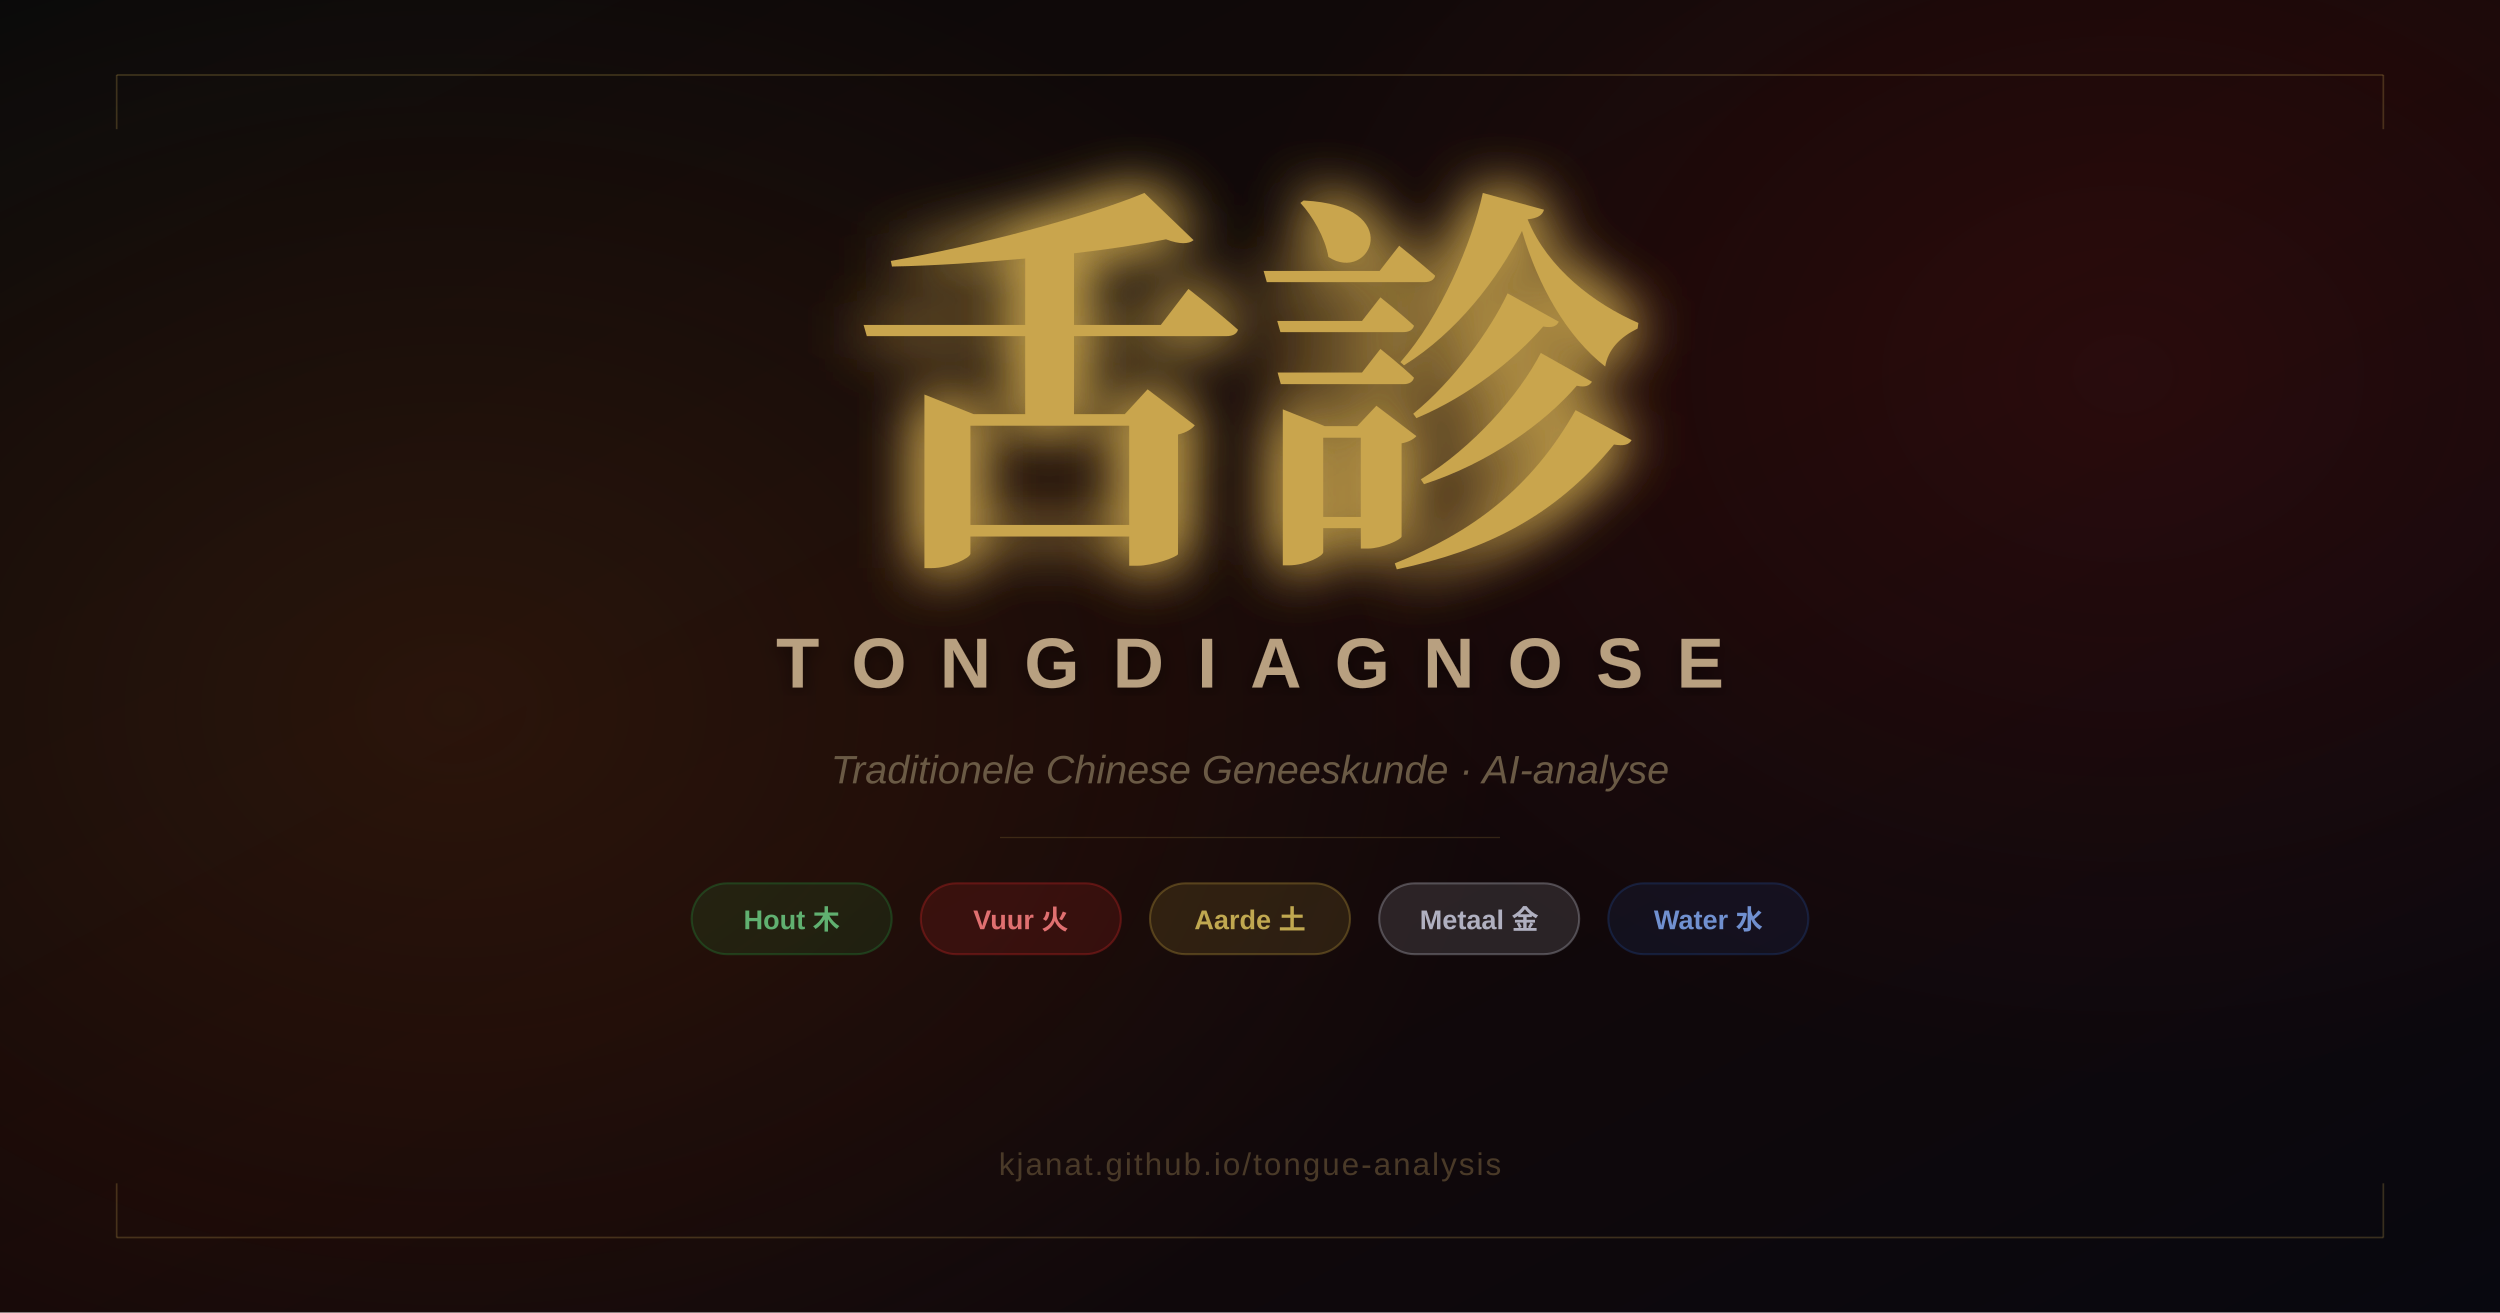
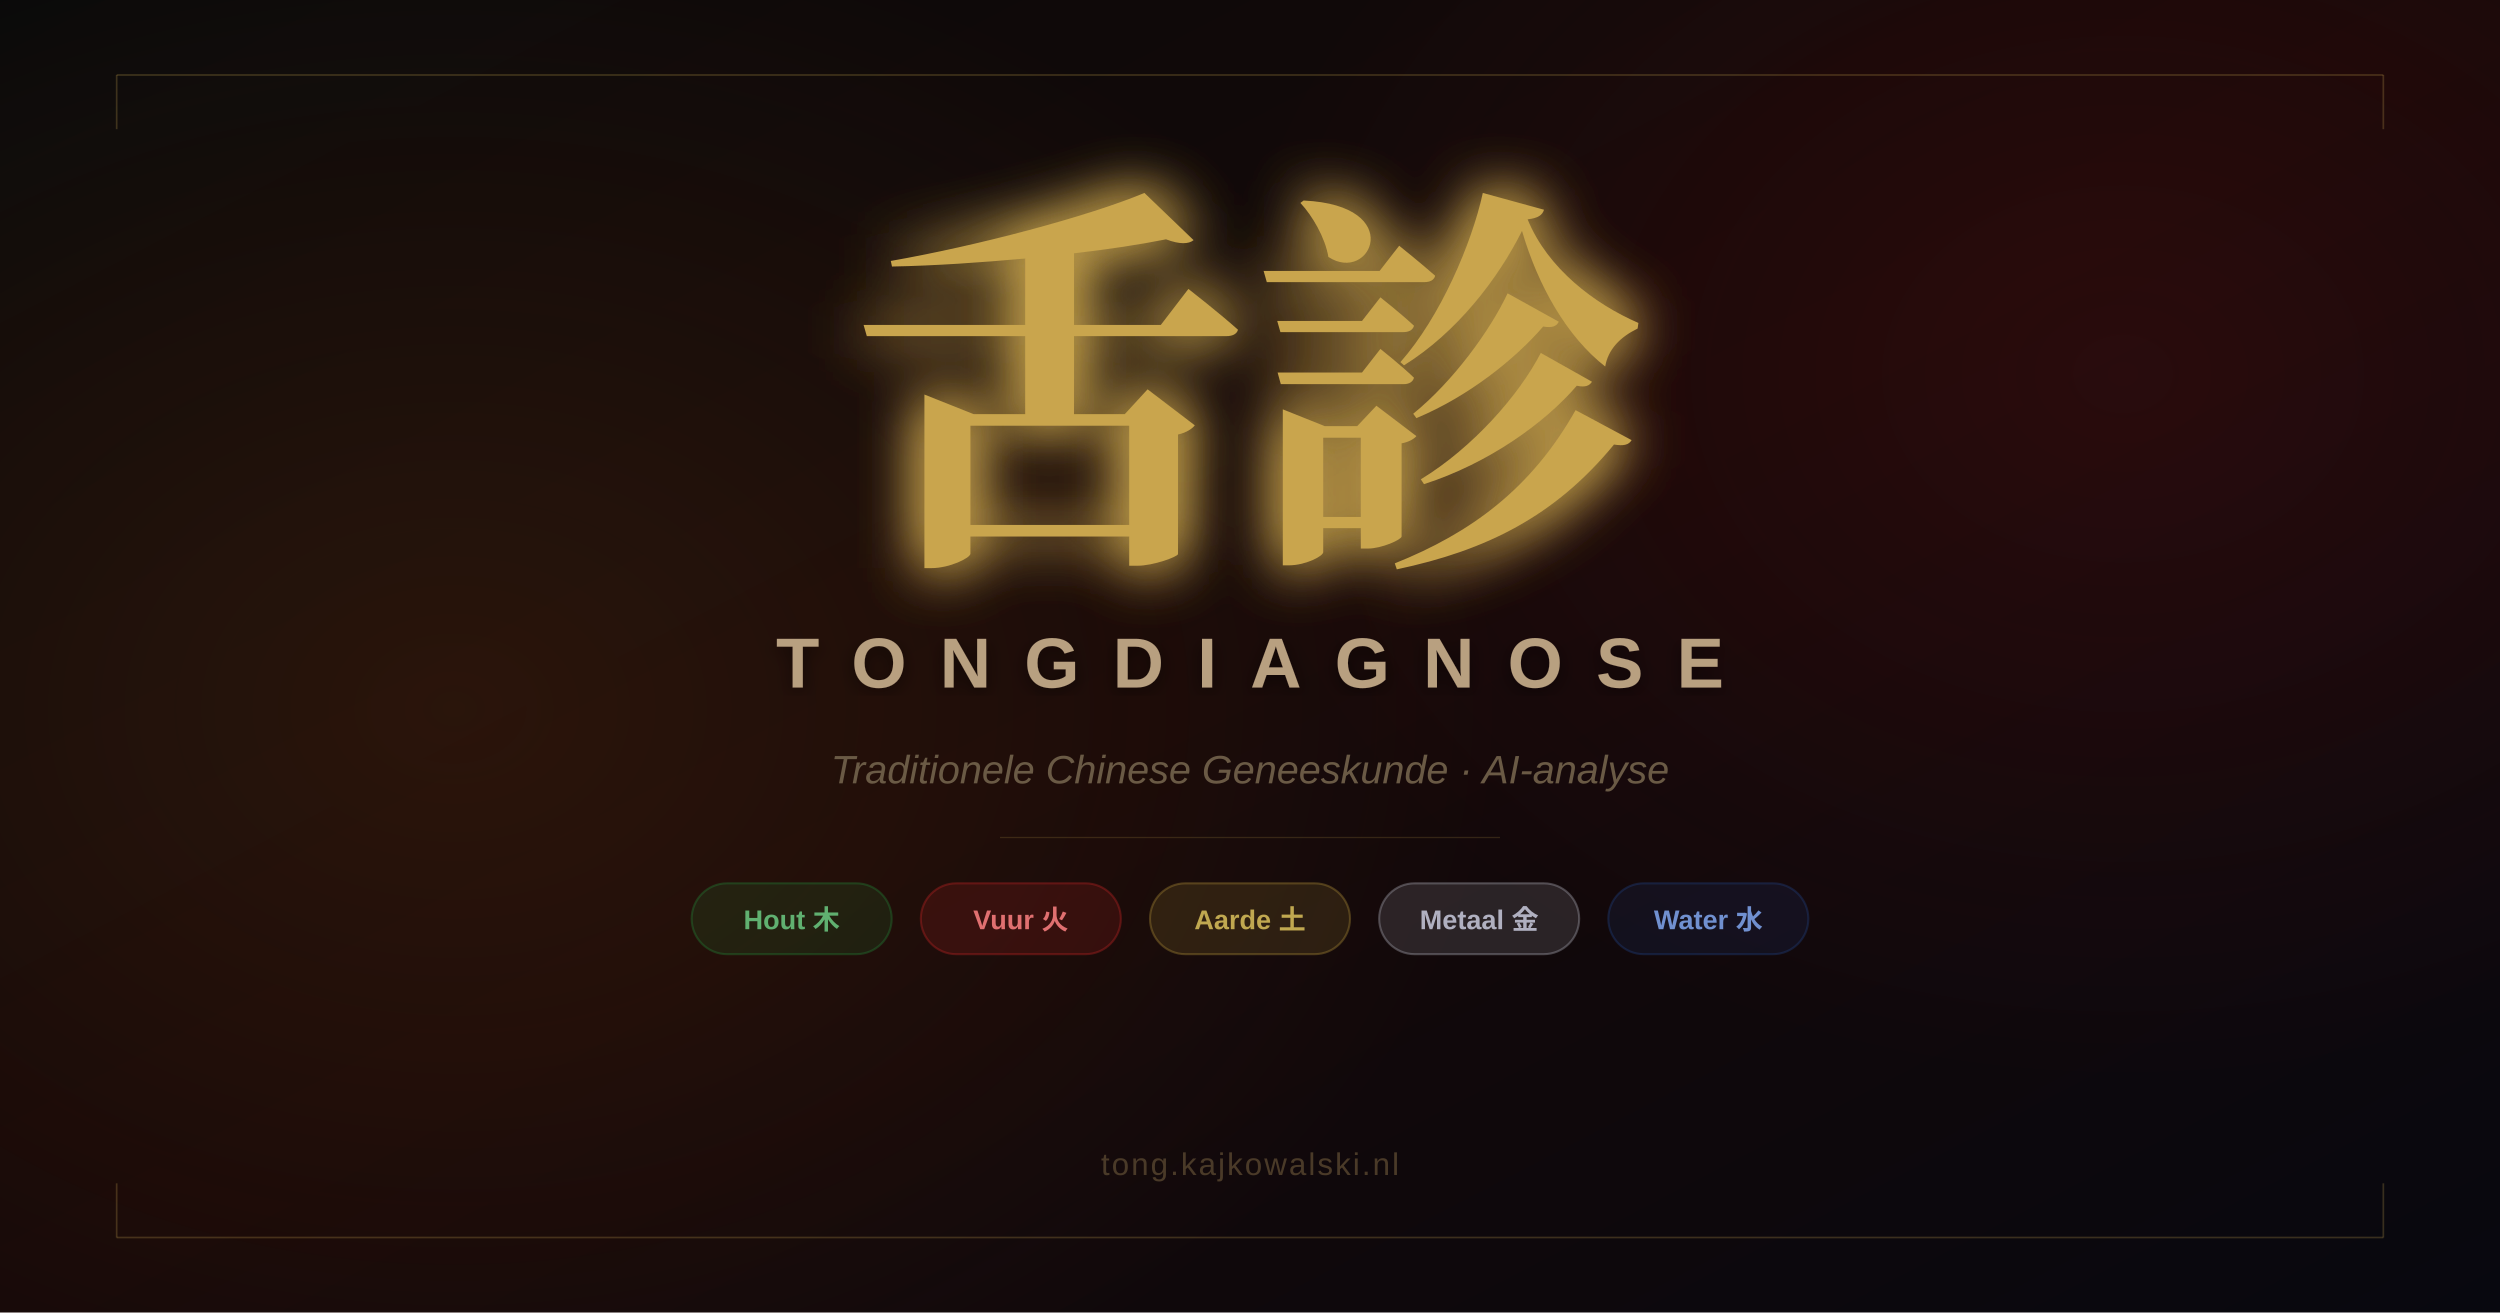
<svg xmlns="http://www.w3.org/2000/svg" width="1200" height="630" viewBox="0 0 1200 630">
  <defs>
    <linearGradient id="bg" x1="0" y1="0" x2="1" y2="1" gradientUnits="objectBoundingBox">
      <stop offset="0%" stop-color="#0a0a0a" />
      <stop offset="50%" stop-color="#150808" />
      <stop offset="100%" stop-color="#08080f" />
    </linearGradient>
    <radialGradient id="blob-amber" cx="50%" cy="50%" r="50%" gradientUnits="objectBoundingBox">
      <stop offset="0%" stop-color="#8b4513" stop-opacity="0.20" />
      <stop offset="100%" stop-color="#8b4513" stop-opacity="0" />
    </radialGradient>
    <radialGradient id="blob-crimson" cx="50%" cy="50%" r="50%" gradientUnits="objectBoundingBox">
      <stop offset="0%" stop-color="#b22222" stop-opacity="0.14" />
      <stop offset="100%" stop-color="#b22222" stop-opacity="0" />
    </radialGradient>
    <filter id="glow" x="-30%" y="-30%" width="160%" height="160%">
      <feGaussianBlur in="SourceGraphic" stdDeviation="14" result="blur" />
      <feMerge>
        <feMergeNode in="blur" />
        <feMergeNode in="blur" />
        <feMergeNode in="SourceGraphic" />
      </feMerge>
    </filter>
    <filter id="shadow" x="-5%" y="-5%" width="110%" height="120%">
      <feDropShadow dx="0" dy="2" stdDeviation="4" flood-color="#000" flood-opacity="0.5" />
    </filter>
  </defs>
  <rect width="1200" height="630" fill="url(#bg)" />
  <ellipse cx="220" cy="340" rx="500" ry="380" fill="url(#blob-amber)" />
  <ellipse cx="1020" cy="180" rx="440" ry="340" fill="url(#blob-crimson)" />
  <line x1="56" y1="36" x2="1144" y2="36" stroke="#c9a54e" stroke-width="0.8" opacity="0.25" />
  <line x1="56" y1="594" x2="1144" y2="594" stroke="#c9a54e" stroke-width="0.8" opacity="0.25" />
  <line x1="56" y1="36" x2="56" y2="62" stroke="#c9a54e" stroke-width="0.8" opacity="0.25" />
  <line x1="1144" y1="36" x2="1144" y2="62" stroke="#c9a54e" stroke-width="0.8" opacity="0.25" />
  <line x1="56" y1="594" x2="56" y2="568" stroke="#c9a54e" stroke-width="0.8" opacity="0.25" />
  <line x1="1144" y1="594" x2="1144" y2="568" stroke="#c9a54e" stroke-width="0.8" opacity="0.25" />
  <text x="600" y="256" font-family="Noto Serif CJK SC" font-weight="700" font-size="192" fill="#c9a54e" text-anchor="middle" filter="url(#glow)">舌診</text>
  <text x="600" y="330" font-family="Liberation Sans" font-weight="700" font-size="34" fill="#b8a080" text-anchor="middle" letter-spacing="16" filter="url(#shadow)">TONGDIAGNOSE</text>
  <text x="600" y="376" font-family="Liberation Sans" font-size="19" font-style="italic" fill="#6a5a45" text-anchor="middle">Traditionele Chinese Geneeskunde · AI-analyse</text>
  <line x1="480" y1="402" x2="720" y2="402" stroke="#c9a54e" stroke-width="0.6" opacity="0.18" />
  <rect x="332" y="424" width="96" height="34" rx="17" fill="#22783200" stroke="#22783266" stroke-width="1" />
  <rect x="332" y="424" width="96" height="34" rx="17" fill="#227832" fill-opacity="0.18" />
  <text x="380" y="446" font-family="Liberation Sans" font-size="13" font-weight="700" fill="#60b070" text-anchor="middle">Hout 木</text>
  <rect x="442" y="424" width="96" height="34" rx="17" fill="#b2222200" stroke="#b2222266" stroke-width="1" />
  <rect x="442" y="424" width="96" height="34" rx="17" fill="#b22222" fill-opacity="0.18" />
  <text x="490" y="446" font-family="Liberation Sans" font-size="13" font-weight="700" fill="#e07070" text-anchor="middle">Vuur 火</text>
  <rect x="552" y="424" width="96" height="34" rx="17" fill="#a0823200" stroke="#a0823266" stroke-width="1" />
  <rect x="552" y="424" width="96" height="34" rx="17" fill="#a08232" fill-opacity="0.18" />
  <text x="600" y="446" font-family="Liberation Sans" font-size="13" font-weight="700" fill="#c0a850" text-anchor="middle">Aarde 土</text>
  <rect x="662" y="424" width="96" height="34" rx="17" fill="#a0a0aa00" stroke="#a0a0aa66" stroke-width="1" />
  <rect x="662" y="424" width="96" height="34" rx="17" fill="#a0a0aa" fill-opacity="0.18" />
  <text x="710" y="446" font-family="Liberation Sans" font-size="13" font-weight="700" fill="#b0b0c0" text-anchor="middle">Metaal 金</text>
  <rect x="772" y="424" width="96" height="34" rx="17" fill="#1e3c7800" stroke="#1e3c7866" stroke-width="1" />
  <rect x="772" y="424" width="96" height="34" rx="17" fill="#1e3c78" fill-opacity="0.18" />
  <text x="820" y="446" font-family="Liberation Sans" font-size="13" font-weight="700" fill="#7090d0" text-anchor="middle">Water 水</text>
-   <text x="600" y="564" font-family="Liberation Sans" font-size="15" fill="#4a3a28" text-anchor="middle" letter-spacing="1">kjanat.github.io/tongue-analysis</text>
+   <text x="600" y="564" font-family="Liberation Sans" font-size="15" fill="#4a3a28" text-anchor="middle" letter-spacing="1">tong.kajkowalski.nl</text>
</svg>
